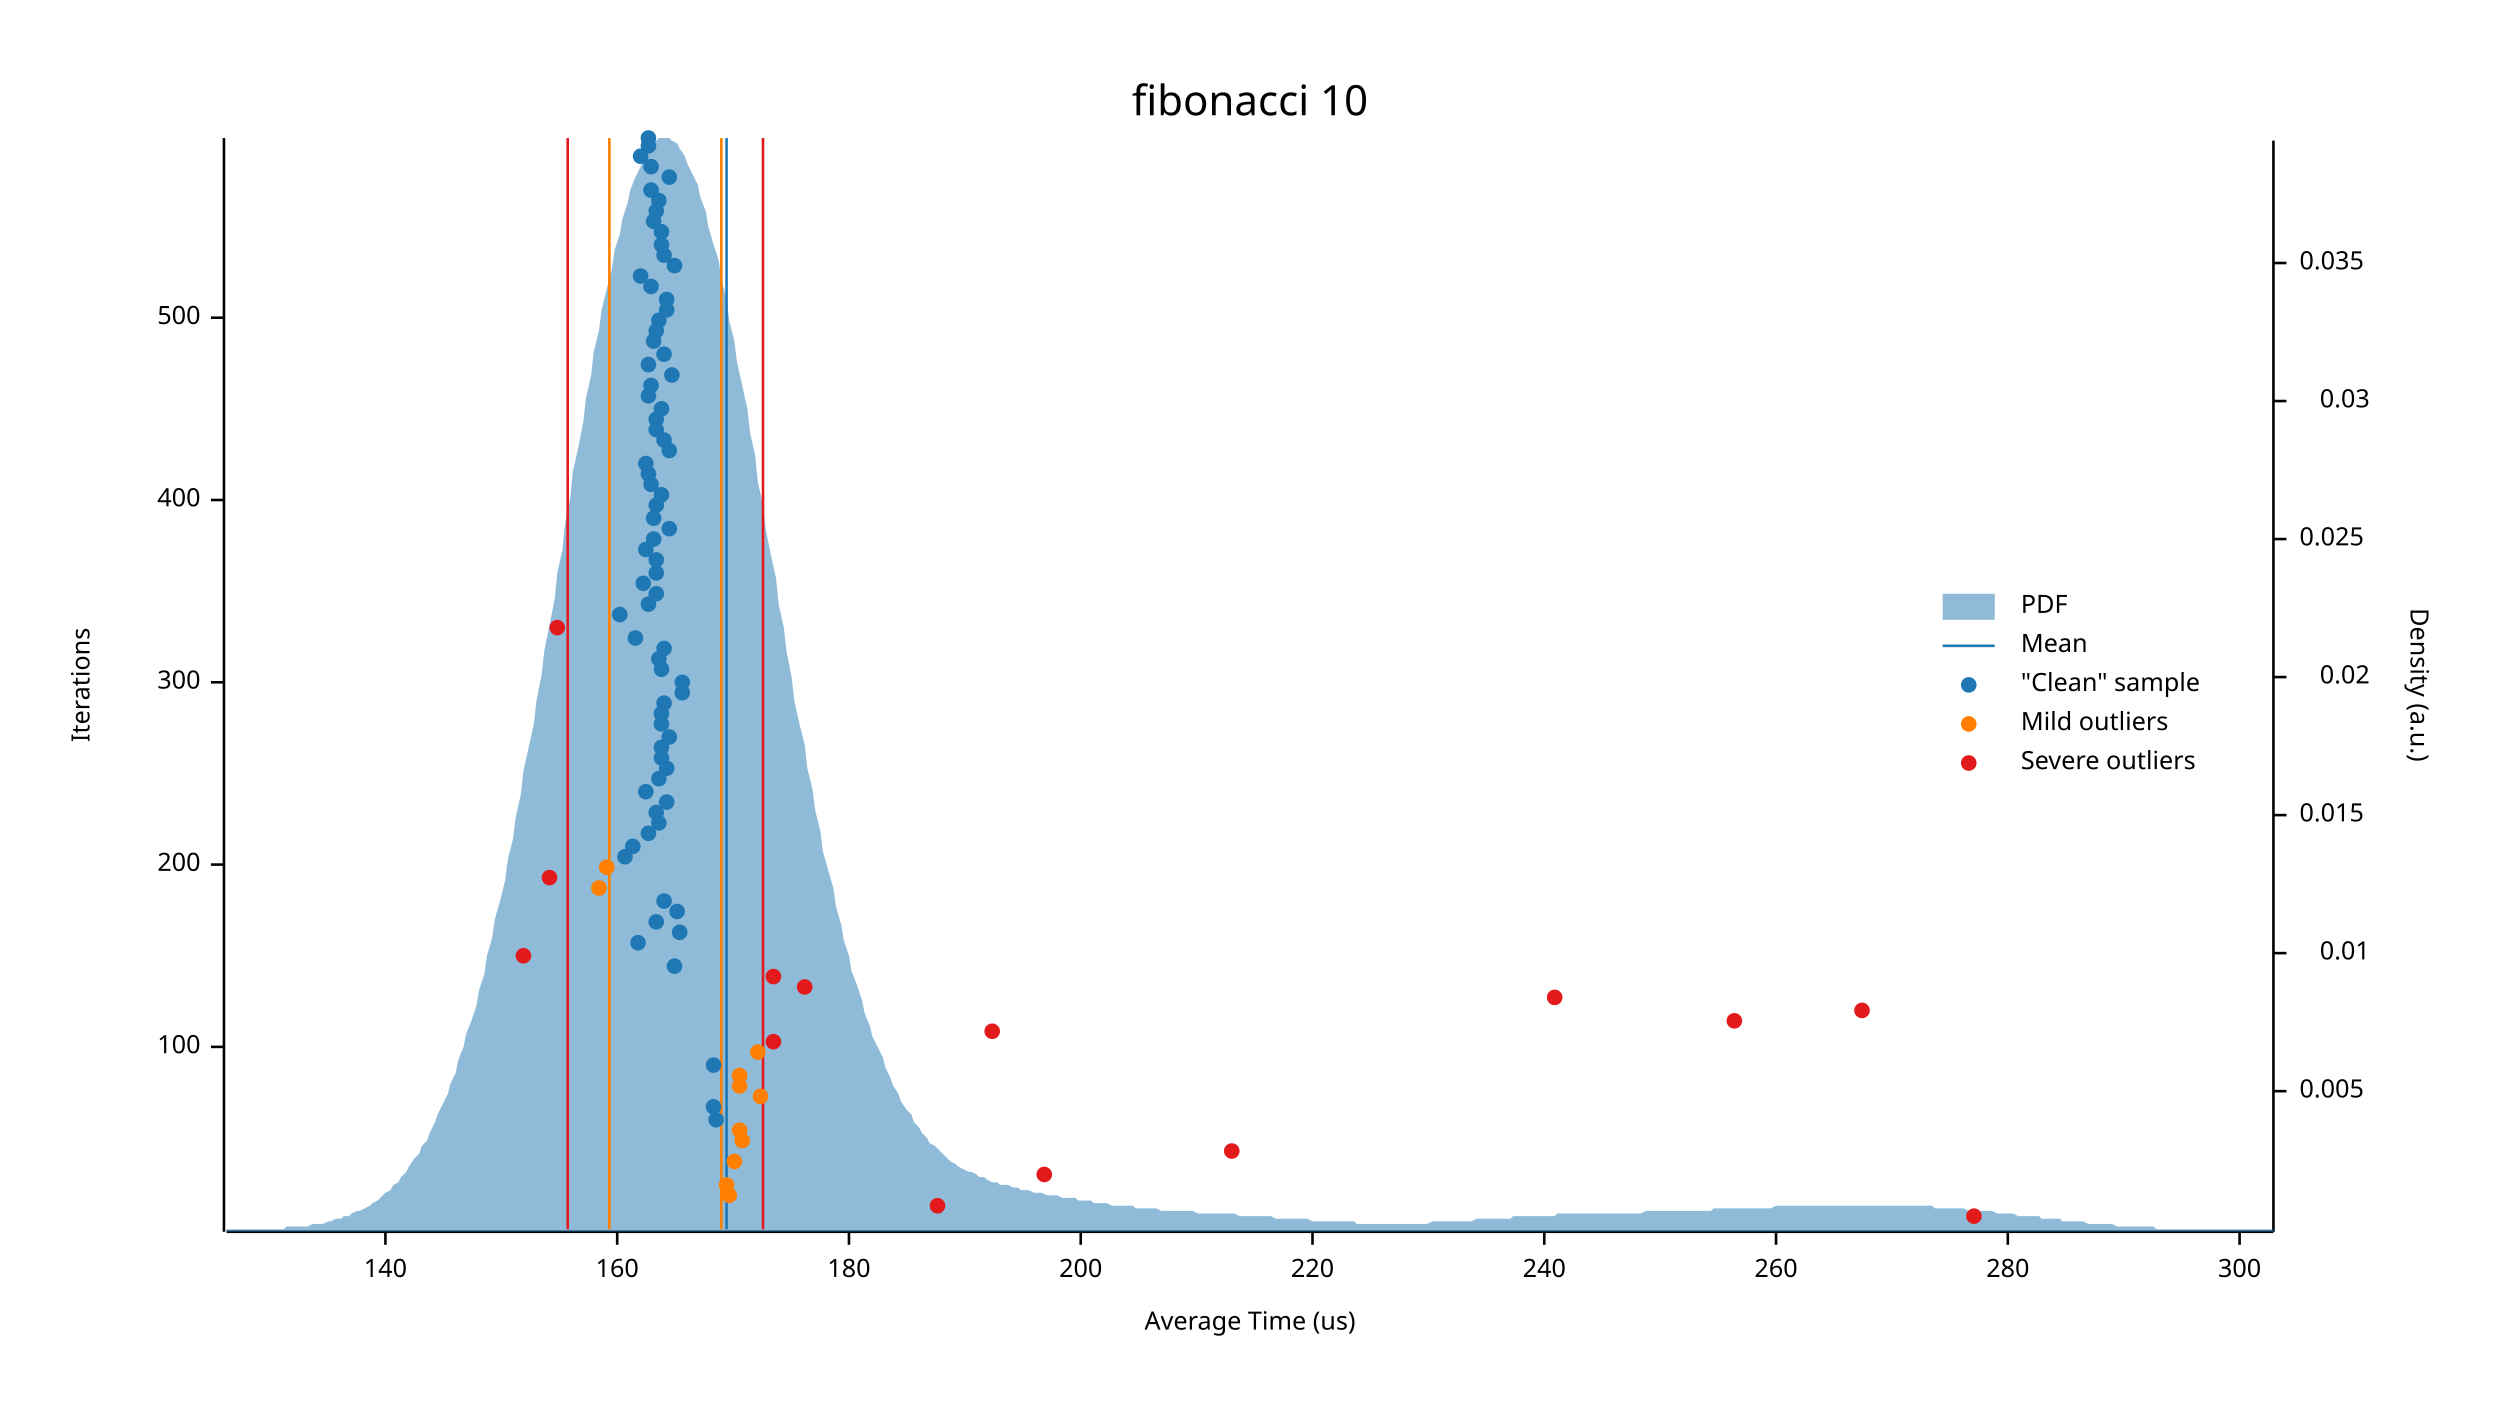
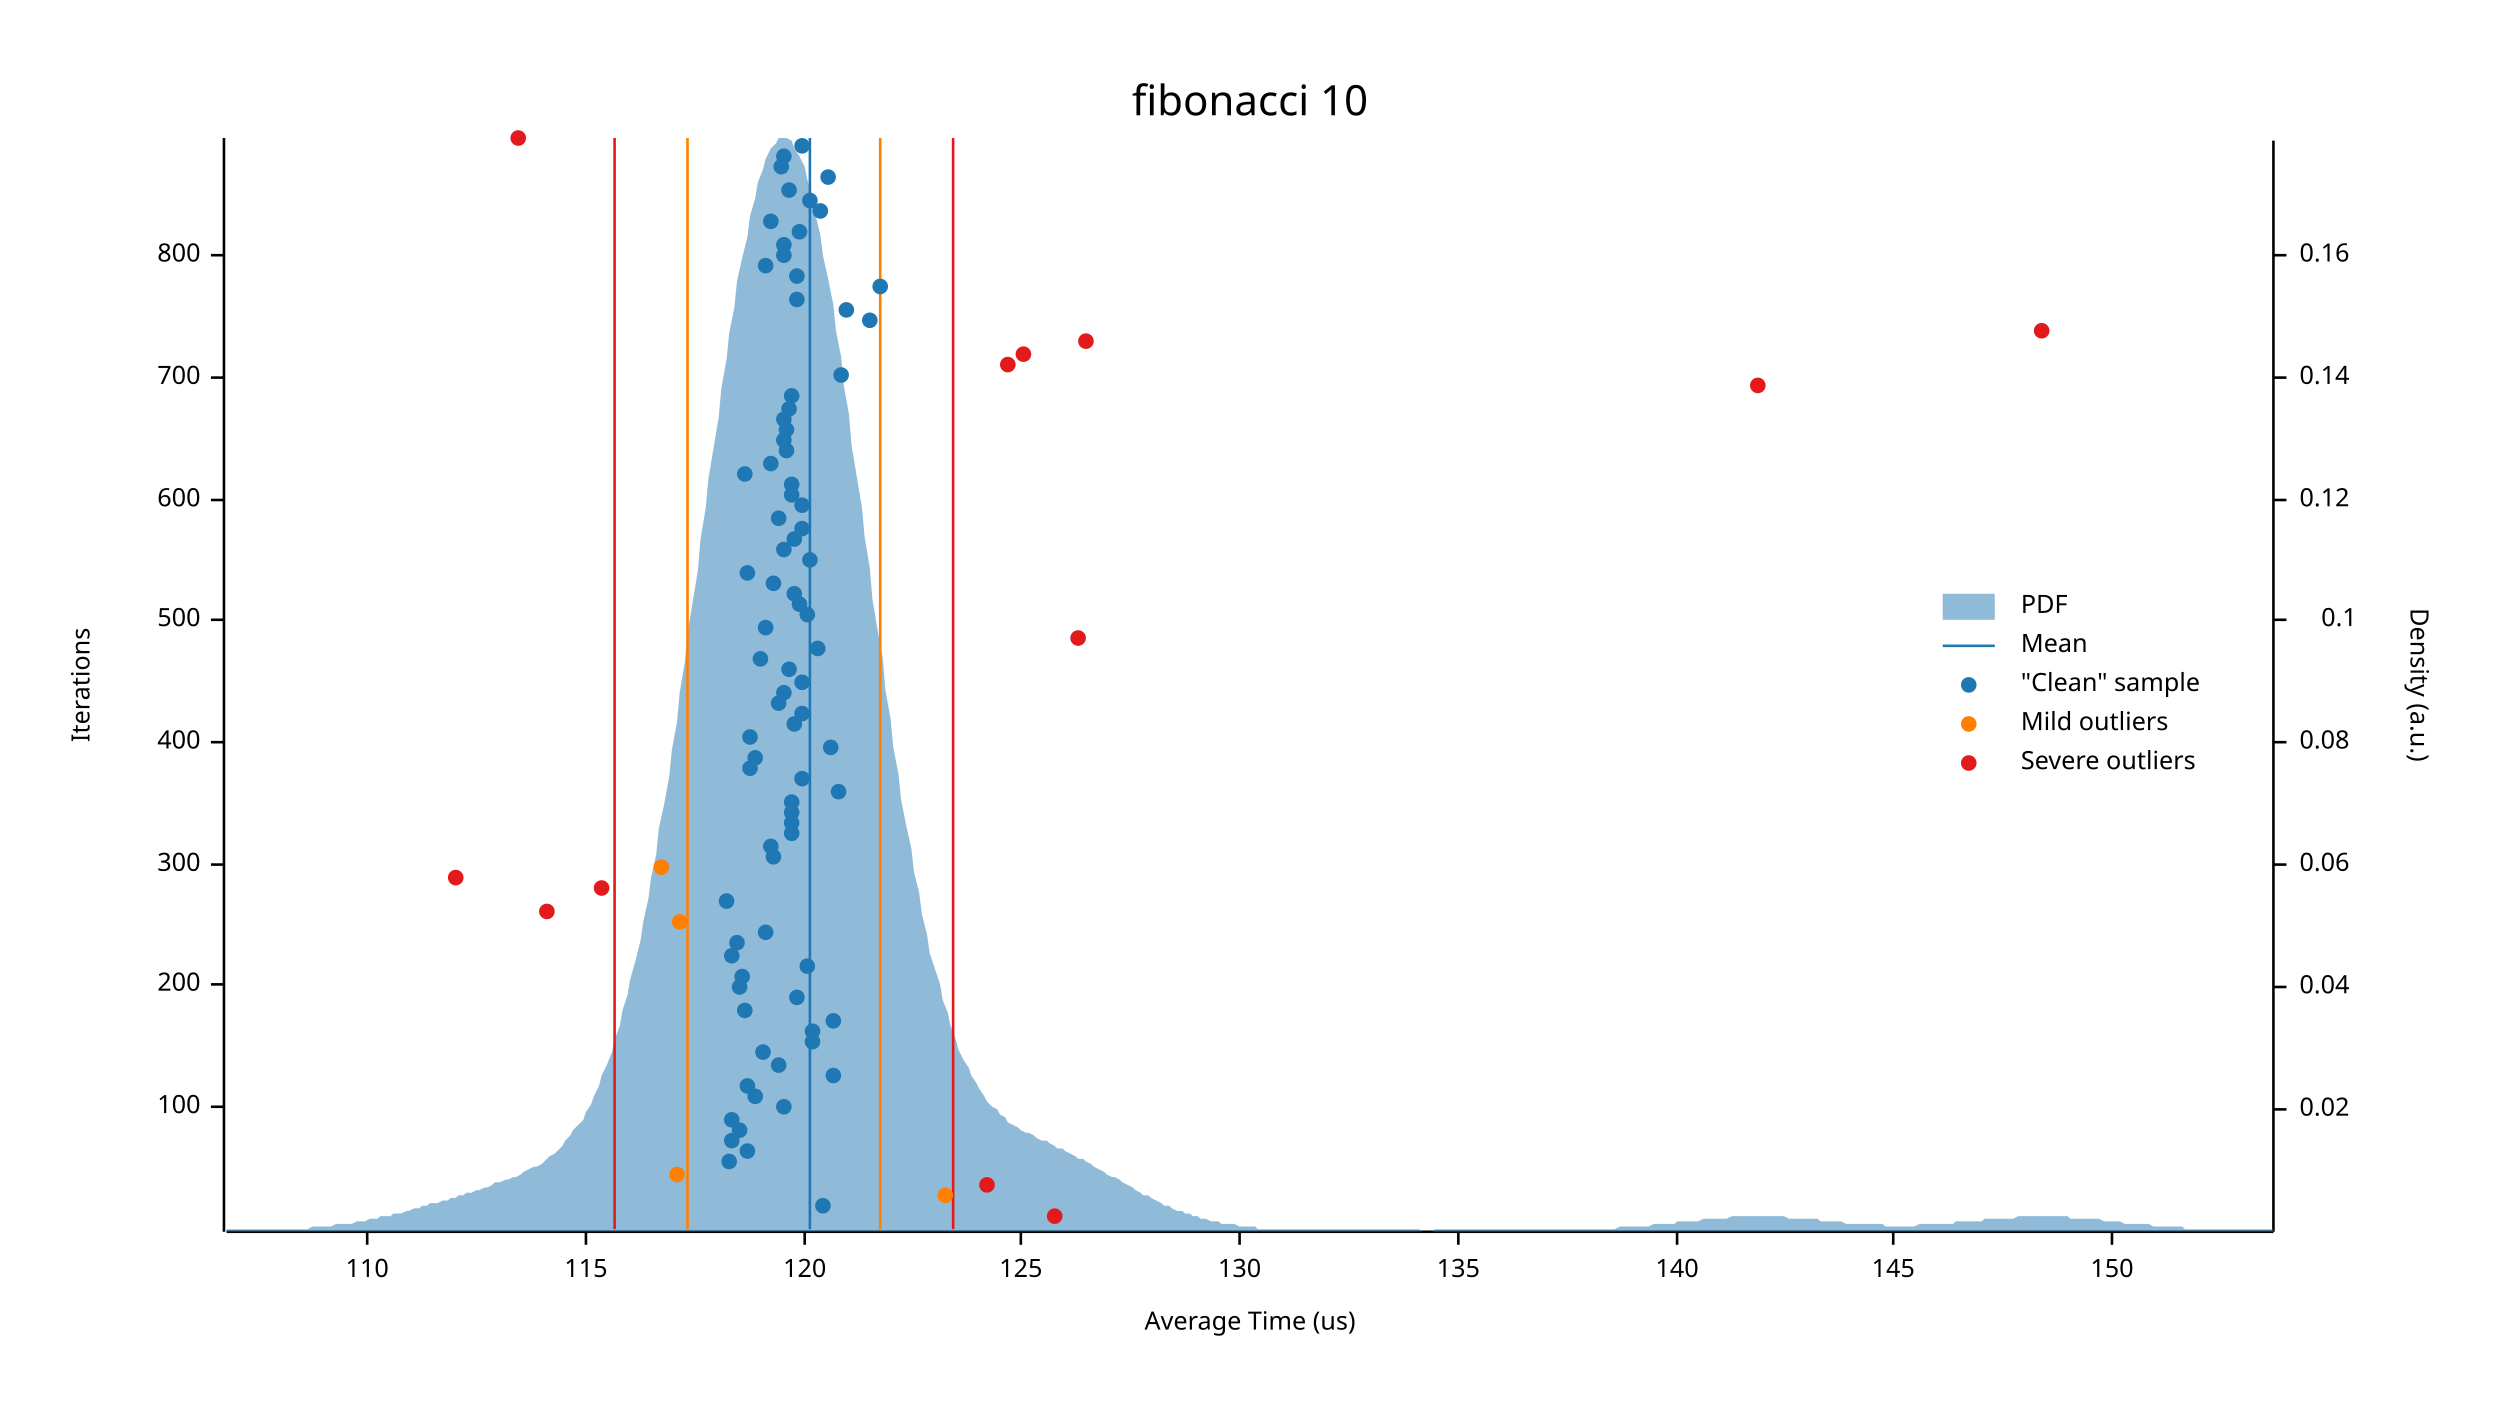
<svg xmlns="http://www.w3.org/2000/svg" width="960" height="540">
  <text x="480" y="32" dy="0.76em" text-anchor="middle" font-family="sans-serif" font-size="16.129" opacity="1" fill="#000000">
fibonacci 10
</text>
  <text x="27" y="263" dy="0.76em" text-anchor="middle" font-family="sans-serif" font-size="9.677" opacity="1" fill="#000000" transform="rotate(270, 27, 263)">
Iterations
</text>
  <text x="480" y="513" dy="-0.5ex" text-anchor="middle" font-family="sans-serif" font-size="9.677" opacity="1" fill="#000000">
Average Time (us)
</text>
  <polyline fill="none" opacity="1" stroke="#000000" stroke-width="1" points="86,53 86,473 " />
-   <text x="77" y="402" dy="0.5ex" text-anchor="end" font-family="sans-serif" font-size="9.677" opacity="1" fill="#000000">
+   <text x="77" y="425" dy="0.5ex" text-anchor="end" font-family="sans-serif" font-size="9.677" opacity="1" fill="#000000">
100
</text>
-   <polyline fill="none" opacity="1" stroke="#000000" stroke-width="1" points="81,402 86,402 " />
+   <polyline fill="none" opacity="1" stroke="#000000" stroke-width="1" points="81,425 86,425 " />
+   <text x="77" y="378" dy="0.5ex" text-anchor="end" font-family="sans-serif" font-size="9.677" opacity="1" fill="#000000">
+ 200
+ </text>
+   <polyline fill="none" opacity="1" stroke="#000000" stroke-width="1" points="81,378 86,378 " />
  <text x="77" y="332" dy="0.5ex" text-anchor="end" font-family="sans-serif" font-size="9.677" opacity="1" fill="#000000">
- 200
+ 300
</text>
  <polyline fill="none" opacity="1" stroke="#000000" stroke-width="1" points="81,332 86,332 " />
-   <text x="77" y="262" dy="0.5ex" text-anchor="end" font-family="sans-serif" font-size="9.677" opacity="1" fill="#000000">
- 300
- </text>
-   <polyline fill="none" opacity="1" stroke="#000000" stroke-width="1" points="81,262 86,262 " />
+   <text x="77" y="285" dy="0.5ex" text-anchor="end" font-family="sans-serif" font-size="9.677" opacity="1" fill="#000000">
+ 400
+ </text>
+   <polyline fill="none" opacity="1" stroke="#000000" stroke-width="1" points="81,285 86,285 " />
+   <text x="77" y="238" dy="0.5ex" text-anchor="end" font-family="sans-serif" font-size="9.677" opacity="1" fill="#000000">
+ 500
+ </text>
+   <polyline fill="none" opacity="1" stroke="#000000" stroke-width="1" points="81,238 86,238 " />
  <text x="77" y="192" dy="0.5ex" text-anchor="end" font-family="sans-serif" font-size="9.677" opacity="1" fill="#000000">
- 400
+ 600
</text>
  <polyline fill="none" opacity="1" stroke="#000000" stroke-width="1" points="81,192 86,192 " />
-   <text x="77" y="122" dy="0.5ex" text-anchor="end" font-family="sans-serif" font-size="9.677" opacity="1" fill="#000000">
- 500
- </text>
-   <polyline fill="none" opacity="1" stroke="#000000" stroke-width="1" points="81,122 86,122 " />
+   <text x="77" y="145" dy="0.5ex" text-anchor="end" font-family="sans-serif" font-size="9.677" opacity="1" fill="#000000">
+ 700
+ </text>
+   <polyline fill="none" opacity="1" stroke="#000000" stroke-width="1" points="81,145 86,145 " />
+   <text x="77" y="98" dy="0.5ex" text-anchor="end" font-family="sans-serif" font-size="9.677" opacity="1" fill="#000000">
+ 800
+ </text>
+   <polyline fill="none" opacity="1" stroke="#000000" stroke-width="1" points="81,98 86,98 " />
  <polyline fill="none" opacity="1" stroke="#000000" stroke-width="1" points="87,473 873,473 " />
-   <text x="148" y="483" dy="0.76em" text-anchor="middle" font-family="sans-serif" font-size="9.677" opacity="1" fill="#000000">
+   <text x="141" y="483" dy="0.76em" text-anchor="middle" font-family="sans-serif" font-size="9.677" opacity="1" fill="#000000">
+ 110
+ </text>
+   <polyline fill="none" opacity="1" stroke="#000000" stroke-width="1" points="141,473 141,478 " />
+   <text x="225" y="483" dy="0.76em" text-anchor="middle" font-family="sans-serif" font-size="9.677" opacity="1" fill="#000000">
+ 115
+ </text>
+   <polyline fill="none" opacity="1" stroke="#000000" stroke-width="1" points="225,473 225,478 " />
+   <text x="309" y="483" dy="0.76em" text-anchor="middle" font-family="sans-serif" font-size="9.677" opacity="1" fill="#000000">
+ 120
+ </text>
+   <polyline fill="none" opacity="1" stroke="#000000" stroke-width="1" points="309,473 309,478 " />
+   <text x="392" y="483" dy="0.76em" text-anchor="middle" font-family="sans-serif" font-size="9.677" opacity="1" fill="#000000">
+ 125
+ </text>
+   <polyline fill="none" opacity="1" stroke="#000000" stroke-width="1" points="392,473 392,478 " />
+   <text x="476" y="483" dy="0.76em" text-anchor="middle" font-family="sans-serif" font-size="9.677" opacity="1" fill="#000000">
+ 130
+ </text>
+   <polyline fill="none" opacity="1" stroke="#000000" stroke-width="1" points="476,473 476,478 " />
+   <text x="560" y="483" dy="0.76em" text-anchor="middle" font-family="sans-serif" font-size="9.677" opacity="1" fill="#000000">
+ 135
+ </text>
+   <polyline fill="none" opacity="1" stroke="#000000" stroke-width="1" points="560,473 560,478 " />
+   <text x="644" y="483" dy="0.76em" text-anchor="middle" font-family="sans-serif" font-size="9.677" opacity="1" fill="#000000">
140
</text>
-   <polyline fill="none" opacity="1" stroke="#000000" stroke-width="1" points="148,473 148,478 " />
-   <text x="237" y="483" dy="0.76em" text-anchor="middle" font-family="sans-serif" font-size="9.677" opacity="1" fill="#000000">
- 160
- </text>
-   <polyline fill="none" opacity="1" stroke="#000000" stroke-width="1" points="237,473 237,478 " />
-   <text x="326" y="483" dy="0.76em" text-anchor="middle" font-family="sans-serif" font-size="9.677" opacity="1" fill="#000000">
- 180
- </text>
-   <polyline fill="none" opacity="1" stroke="#000000" stroke-width="1" points="326,473 326,478 " />
-   <text x="415" y="483" dy="0.76em" text-anchor="middle" font-family="sans-serif" font-size="9.677" opacity="1" fill="#000000">
- 200
- </text>
-   <polyline fill="none" opacity="1" stroke="#000000" stroke-width="1" points="415,473 415,478 " />
-   <text x="504" y="483" dy="0.76em" text-anchor="middle" font-family="sans-serif" font-size="9.677" opacity="1" fill="#000000">
- 220
- </text>
-   <polyline fill="none" opacity="1" stroke="#000000" stroke-width="1" points="504,473 504,478 " />
-   <text x="593" y="483" dy="0.76em" text-anchor="middle" font-family="sans-serif" font-size="9.677" opacity="1" fill="#000000">
- 240
- </text>
-   <polyline fill="none" opacity="1" stroke="#000000" stroke-width="1" points="593,473 593,478 " />
-   <text x="682" y="483" dy="0.76em" text-anchor="middle" font-family="sans-serif" font-size="9.677" opacity="1" fill="#000000">
- 260
- </text>
-   <polyline fill="none" opacity="1" stroke="#000000" stroke-width="1" points="682,473 682,478 " />
-   <text x="771" y="483" dy="0.76em" text-anchor="middle" font-family="sans-serif" font-size="9.677" opacity="1" fill="#000000">
- 280
- </text>
-   <polyline fill="none" opacity="1" stroke="#000000" stroke-width="1" points="771,473 771,478 " />
-   <text x="860" y="483" dy="0.76em" text-anchor="middle" font-family="sans-serif" font-size="9.677" opacity="1" fill="#000000">
- 300
- </text>
-   <polyline fill="none" opacity="1" stroke="#000000" stroke-width="1" points="860,473 860,478 " />
+   <polyline fill="none" opacity="1" stroke="#000000" stroke-width="1" points="644,473 644,478 " />
+   <text x="727" y="483" dy="0.76em" text-anchor="middle" font-family="sans-serif" font-size="9.677" opacity="1" fill="#000000">
+ 145
+ </text>
+   <polyline fill="none" opacity="1" stroke="#000000" stroke-width="1" points="727,473 727,478 " />
+   <text x="811" y="483" dy="0.76em" text-anchor="middle" font-family="sans-serif" font-size="9.677" opacity="1" fill="#000000">
+ 150
+ </text>
+   <polyline fill="none" opacity="1" stroke="#000000" stroke-width="1" points="811,473 811,478 " />
  <text x="933" y="263" dy="0.76em" text-anchor="middle" font-family="sans-serif" font-size="9.677" opacity="1" fill="#000000" transform="rotate(90, 933, 263)">
Density (a.u.)
</text>
  <polyline fill="none" opacity="1" stroke="#000000" stroke-width="1" points="873,54 873,473 " />
-   <text x="883" y="419" dy="0.5ex" text-anchor="start" font-family="sans-serif" font-size="9.677" opacity="1" fill="#000000">
- 0.005
- </text>
-   <polyline fill="none" opacity="1" stroke="#000000" stroke-width="1" points="873,419 878,419 " />
-   <text x="910" y="366" dy="0.5ex" text-anchor="end" font-family="sans-serif" font-size="9.677" opacity="1" fill="#000000">
- 0.01
- </text>
-   <polyline fill="none" opacity="1" stroke="#000000" stroke-width="1" points="873,366 878,366 " />
-   <text x="883" y="313" dy="0.5ex" text-anchor="start" font-family="sans-serif" font-size="9.677" opacity="1" fill="#000000">
- 0.015
- </text>
-   <polyline fill="none" opacity="1" stroke="#000000" stroke-width="1" points="873,313 878,313 " />
-   <text x="910" y="260" dy="0.5ex" text-anchor="end" font-family="sans-serif" font-size="9.677" opacity="1" fill="#000000">
+   <text x="883" y="426" dy="0.5ex" text-anchor="start" font-family="sans-serif" font-size="9.677" opacity="1" fill="#000000">
0.02
</text>
-   <polyline fill="none" opacity="1" stroke="#000000" stroke-width="1" points="873,260 878,260 " />
-   <text x="883" y="207" dy="0.5ex" text-anchor="start" font-family="sans-serif" font-size="9.677" opacity="1" fill="#000000">
- 0.025
- </text>
-   <polyline fill="none" opacity="1" stroke="#000000" stroke-width="1" points="873,207 878,207 " />
-   <text x="910" y="154" dy="0.5ex" text-anchor="end" font-family="sans-serif" font-size="9.677" opacity="1" fill="#000000">
- 0.03
- </text>
-   <polyline fill="none" opacity="1" stroke="#000000" stroke-width="1" points="873,154 878,154 " />
-   <text x="883" y="101" dy="0.5ex" text-anchor="start" font-family="sans-serif" font-size="9.677" opacity="1" fill="#000000">
- 0.035
- </text>
-   <polyline fill="none" opacity="1" stroke="#000000" stroke-width="1" points="873,101 878,101 " />
-   <polygon opacity="0.5" fill="#1F78B4" points="87,472 88,472 90,472 91,472 93,472 94,472 96,472 98,472 99,472 101,472 102,472 104,472 105,472 107,472 109,472 110,471 112,471 113,471 115,471 116,471 118,471 120,470 121,470 123,470 124,470 126,469 127,469 129,468 131,468 132,467 134,467 135,466 137,465 138,465 140,464 142,463 143,462 145,461 146,460 148,458 150,457 151,455 153,454 154,452 156,450 157,448 159,445 161,443 162,440 164,438 165,435 167,431 168,428 170,424 172,420 173,416 175,412 176,407 178,402 179,397 181,392 183,386 184,380 186,374 187,367 189,360 190,353 192,346 194,338 195,330 197,322 198,314 200,305 201,296 203,287 205,278 206,269 208,259 209,250 211,240 213,230 214,220 216,211 217,201 219,191 220,181 222,172 224,162 225,153 227,144 228,135 230,127 231,119 233,111 235,103 236,96 238,90 239,84 241,78 242,73 244,68 246,64 247,61 249,58 250,56 252,54 253,53 255,53 257,53 258,54 260,55 261,57 263,60 264,63 266,67 268,71 269,76 271,81 272,87 274,94 276,100 277,107 279,115 280,123 282,131 283,139 285,148 287,157 288,166 290,175 291,185 293,194 294,203 296,213 298,222 299,232 301,241 302,250 304,260 305,269 307,278 309,286 310,295 312,303 313,311 315,319 316,327 318,334 320,341 321,348 323,355 324,361 326,367 327,373 329,378 331,384 332,389 334,394 335,398 337,402 339,406 340,410 342,414 343,417 345,420 346,423 348,426 350,428 351,431 353,433 354,435 356,437 357,439 359,440 361,442 362,443 364,445 365,446 367,447 368,448 370,449 372,450 373,450 375,451 376,452 378,452 379,453 381,454 383,454 384,455 386,455 387,455 389,456 391,456 392,457 394,457 395,457 397,458 398,458 400,458 402,459 403,459 405,459 406,459 408,460 409,460 411,460 413,460 414,461 416,461 417,461 419,461 420,462 422,462 424,462 425,462 427,463 428,463 430,463 431,463 433,463 435,463 436,464 438,464 439,464 441,464 442,464 444,464 446,465 447,465 449,465 450,465 452,465 454,465 455,465 457,465 458,465 460,466 461,466 463,466 465,466 466,466 468,466 469,466 471,466 472,466 474,466 476,467 477,467 479,467 480,467 482,467 483,467 485,467 487,467 488,467 490,468 491,468 493,468 494,468 496,468 498,468 499,468 501,468 502,468 504,469 505,469 507,469 509,469 510,469 512,469 513,469 515,469 517,469 518,469 520,469 521,470 523,470 524,470 526,470 528,470 529,470 531,470 532,470 534,470 535,470 537,470 539,470 540,470 542,470 543,470 545,470 546,470 548,470 550,469 551,469 553,469 554,469 556,469 557,469 559,469 561,469 562,469 564,469 565,469 567,468 568,468 570,468 572,468 573,468 575,468 576,468 578,468 580,468 581,467 583,467 584,467 586,467 587,467 589,467 591,467 592,467 594,467 595,467 597,467 598,466 600,466 602,466 603,466 605,466 606,466 608,466 609,466 611,466 613,466 614,466 616,466 617,466 619,466 620,466 622,466 624,466 625,466 627,466 628,466 630,466 632,465 633,465 635,465 636,465 638,465 639,465 641,465 643,465 644,465 646,465 647,465 649,465 650,465 652,465 654,465 655,465 657,465 658,464 660,464 661,464 663,464 665,464 666,464 668,464 669,464 671,464 672,464 674,464 676,464 677,464 679,464 680,464 682,463 683,463 685,463 687,463 688,463 690,463 691,463 693,463 695,463 696,463 698,463 699,463 701,463 702,463 704,463 706,463 707,463 709,463 710,463 712,463 713,463 715,463 717,463 718,463 720,463 721,463 723,463 724,463 726,463 728,463 729,463 731,463 732,463 734,463 735,463 737,463 739,463 740,463 742,463 743,464 745,464 746,464 748,464 750,464 751,464 753,464 754,464 756,465 758,465 759,465 761,465 762,465 764,465 765,465 767,466 769,466 770,466 772,466 773,466 775,467 776,467 778,467 780,467 781,467 783,467 784,468 786,468 787,468 789,468 791,468 792,469 794,469 795,469 797,469 798,469 800,469 802,470 803,470 805,470 806,470 808,470 809,470 811,470 813,471 814,471 816,471 817,471 819,471 821,471 822,471 824,471 825,471 827,471 828,472 830,472 832,472 833,472 835,472 836,472 838,472 839,472 841,472 843,472 844,472 846,472 847,472 849,472 850,472 852,472 854,472 855,472 857,472 858,472 860,472 861,472 863,472 865,472 866,472 868,472 869,472 871,472 873,472 873,473 87,473 " />
-   <polyline fill="none" opacity="1" stroke="#1F78B4" stroke-width="1" points="279,472 279,53 " />
-   <polyline fill="none" opacity="1" stroke="#FF7F00" stroke-width="1" points="234,472 234,53 " />
-   <polyline fill="none" opacity="1" stroke="#FF7F00" stroke-width="1" points="277,472 277,53 " />
-   <polyline fill="none" opacity="1" stroke="#E31A1C" stroke-width="1" points="218,472 218,53 " />
-   <polyline fill="none" opacity="1" stroke="#E31A1C" stroke-width="1" points="293,472 293,53 " />
-   <circle cx="275" cy="430" r="3" opacity="1" fill="#1F78B4" stroke="none" />
-   <circle cx="274" cy="425" r="3" opacity="1" fill="#1F78B4" stroke="none" />
-   <circle cx="274" cy="409" r="3" opacity="1" fill="#1F78B4" stroke="none" />
-   <circle cx="259" cy="371" r="3" opacity="1" fill="#1F78B4" stroke="none" />
-   <circle cx="245" cy="362" r="3" opacity="1" fill="#1F78B4" stroke="none" />
-   <circle cx="261" cy="358" r="3" opacity="1" fill="#1F78B4" stroke="none" />
-   <circle cx="252" cy="354" r="3" opacity="1" fill="#1F78B4" stroke="none" />
-   <circle cx="260" cy="350" r="3" opacity="1" fill="#1F78B4" stroke="none" />
-   <circle cx="255" cy="346" r="3" opacity="1" fill="#1F78B4" stroke="none" />
-   <circle cx="240" cy="329" r="3" opacity="1" fill="#1F78B4" stroke="none" />
-   <circle cx="243" cy="325" r="3" opacity="1" fill="#1F78B4" stroke="none" />
-   <circle cx="249" cy="320" r="3" opacity="1" fill="#1F78B4" stroke="none" />
-   <circle cx="253" cy="316" r="3" opacity="1" fill="#1F78B4" stroke="none" />
-   <circle cx="252" cy="312" r="3" opacity="1" fill="#1F78B4" stroke="none" />
-   <circle cx="256" cy="308" r="3" opacity="1" fill="#1F78B4" stroke="none" />
-   <circle cx="248" cy="304" r="3" opacity="1" fill="#1F78B4" stroke="none" />
-   <circle cx="253" cy="299" r="3" opacity="1" fill="#1F78B4" stroke="none" />
-   <circle cx="256" cy="295" r="3" opacity="1" fill="#1F78B4" stroke="none" />
-   <circle cx="254" cy="291" r="3" opacity="1" fill="#1F78B4" stroke="none" />
-   <circle cx="254" cy="287" r="3" opacity="1" fill="#1F78B4" stroke="none" />
-   <circle cx="257" cy="283" r="3" opacity="1" fill="#1F78B4" stroke="none" />
-   <circle cx="254" cy="278" r="3" opacity="1" fill="#1F78B4" stroke="none" />
-   <circle cx="254" cy="274" r="3" opacity="1" fill="#1F78B4" stroke="none" />
-   <circle cx="255" cy="270" r="3" opacity="1" fill="#1F78B4" stroke="none" />
-   <circle cx="262" cy="266" r="3" opacity="1" fill="#1F78B4" stroke="none" />
-   <circle cx="262" cy="262" r="3" opacity="1" fill="#1F78B4" stroke="none" />
-   <circle cx="254" cy="257" r="3" opacity="1" fill="#1F78B4" stroke="none" />
-   <circle cx="253" cy="253" r="3" opacity="1" fill="#1F78B4" stroke="none" />
-   <circle cx="255" cy="249" r="3" opacity="1" fill="#1F78B4" stroke="none" />
-   <circle cx="244" cy="245" r="3" opacity="1" fill="#1F78B4" stroke="none" />
-   <circle cx="238" cy="236" r="3" opacity="1" fill="#1F78B4" stroke="none" />
-   <circle cx="249" cy="232" r="3" opacity="1" fill="#1F78B4" stroke="none" />
-   <circle cx="252" cy="228" r="3" opacity="1" fill="#1F78B4" stroke="none" />
-   <circle cx="247" cy="224" r="3" opacity="1" fill="#1F78B4" stroke="none" />
-   <circle cx="252" cy="220" r="3" opacity="1" fill="#1F78B4" stroke="none" />
-   <circle cx="252" cy="215" r="3" opacity="1" fill="#1F78B4" stroke="none" />
-   <circle cx="248" cy="211" r="3" opacity="1" fill="#1F78B4" stroke="none" />
-   <circle cx="251" cy="207" r="3" opacity="1" fill="#1F78B4" stroke="none" />
-   <circle cx="257" cy="203" r="3" opacity="1" fill="#1F78B4" stroke="none" />
-   <circle cx="251" cy="199" r="3" opacity="1" fill="#1F78B4" stroke="none" />
-   <circle cx="252" cy="194" r="3" opacity="1" fill="#1F78B4" stroke="none" />
-   <circle cx="254" cy="190" r="3" opacity="1" fill="#1F78B4" stroke="none" />
-   <circle cx="250" cy="186" r="3" opacity="1" fill="#1F78B4" stroke="none" />
-   <circle cx="249" cy="182" r="3" opacity="1" fill="#1F78B4" stroke="none" />
-   <circle cx="248" cy="178" r="3" opacity="1" fill="#1F78B4" stroke="none" />
-   <circle cx="257" cy="173" r="3" opacity="1" fill="#1F78B4" stroke="none" />
-   <circle cx="255" cy="169" r="3" opacity="1" fill="#1F78B4" stroke="none" />
-   <circle cx="252" cy="165" r="3" opacity="1" fill="#1F78B4" stroke="none" />
-   <circle cx="252" cy="161" r="3" opacity="1" fill="#1F78B4" stroke="none" />
-   <circle cx="254" cy="157" r="3" opacity="1" fill="#1F78B4" stroke="none" />
-   <circle cx="249" cy="152" r="3" opacity="1" fill="#1F78B4" stroke="none" />
-   <circle cx="250" cy="148" r="3" opacity="1" fill="#1F78B4" stroke="none" />
-   <circle cx="258" cy="144" r="3" opacity="1" fill="#1F78B4" stroke="none" />
-   <circle cx="249" cy="140" r="3" opacity="1" fill="#1F78B4" stroke="none" />
-   <circle cx="255" cy="136" r="3" opacity="1" fill="#1F78B4" stroke="none" />
-   <circle cx="251" cy="131" r="3" opacity="1" fill="#1F78B4" stroke="none" />
-   <circle cx="252" cy="127" r="3" opacity="1" fill="#1F78B4" stroke="none" />
-   <circle cx="253" cy="123" r="3" opacity="1" fill="#1F78B4" stroke="none" />
-   <circle cx="256" cy="119" r="3" opacity="1" fill="#1F78B4" stroke="none" />
-   <circle cx="256" cy="115" r="3" opacity="1" fill="#1F78B4" stroke="none" />
-   <circle cx="250" cy="110" r="3" opacity="1" fill="#1F78B4" stroke="none" />
-   <circle cx="246" cy="106" r="3" opacity="1" fill="#1F78B4" stroke="none" />
-   <circle cx="259" cy="102" r="3" opacity="1" fill="#1F78B4" stroke="none" />
-   <circle cx="255" cy="98" r="3" opacity="1" fill="#1F78B4" stroke="none" />
-   <circle cx="254" cy="94" r="3" opacity="1" fill="#1F78B4" stroke="none" />
-   <circle cx="254" cy="89" r="3" opacity="1" fill="#1F78B4" stroke="none" />
-   <circle cx="251" cy="85" r="3" opacity="1" fill="#1F78B4" stroke="none" />
-   <circle cx="252" cy="81" r="3" opacity="1" fill="#1F78B4" stroke="none" />
-   <circle cx="253" cy="77" r="3" opacity="1" fill="#1F78B4" stroke="none" />
-   <circle cx="250" cy="73" r="3" opacity="1" fill="#1F78B4" stroke="none" />
-   <circle cx="257" cy="68" r="3" opacity="1" fill="#1F78B4" stroke="none" />
-   <circle cx="250" cy="64" r="3" opacity="1" fill="#1F78B4" stroke="none" />
-   <circle cx="246" cy="60" r="3" opacity="1" fill="#1F78B4" stroke="none" />
-   <circle cx="249" cy="56" r="3" opacity="1" fill="#1F78B4" stroke="none" />
-   <circle cx="249" cy="53" r="3" opacity="1" fill="#1F78B4" stroke="none" />
-   <circle cx="280" cy="459" r="3" opacity="1" fill="#FF7F00" stroke="none" />
-   <circle cx="279" cy="455" r="3" opacity="1" fill="#FF7F00" stroke="none" />
-   <circle cx="282" cy="446" r="3" opacity="1" fill="#FF7F00" stroke="none" />
-   <circle cx="285" cy="438" r="3" opacity="1" fill="#FF7F00" stroke="none" />
-   <circle cx="284" cy="434" r="3" opacity="1" fill="#FF7F00" stroke="none" />
-   <circle cx="292" cy="421" r="3" opacity="1" fill="#FF7F00" stroke="none" />
-   <circle cx="284" cy="417" r="3" opacity="1" fill="#FF7F00" stroke="none" />
-   <circle cx="284" cy="413" r="3" opacity="1" fill="#FF7F00" stroke="none" />
-   <circle cx="291" cy="404" r="3" opacity="1" fill="#FF7F00" stroke="none" />
-   <circle cx="230" cy="341" r="3" opacity="1" fill="#FF7F00" stroke="none" />
-   <circle cx="233" cy="333" r="3" opacity="1" fill="#FF7F00" stroke="none" />
-   <circle cx="758" cy="467" r="3" opacity="1" fill="#E31A1C" stroke="none" />
-   <circle cx="360" cy="463" r="3" opacity="1" fill="#E31A1C" stroke="none" />
-   <circle cx="401" cy="451" r="3" opacity="1" fill="#E31A1C" stroke="none" />
-   <circle cx="473" cy="442" r="3" opacity="1" fill="#E31A1C" stroke="none" />
-   <circle cx="297" cy="400" r="3" opacity="1" fill="#E31A1C" stroke="none" />
-   <circle cx="381" cy="396" r="3" opacity="1" fill="#E31A1C" stroke="none" />
-   <circle cx="666" cy="392" r="3" opacity="1" fill="#E31A1C" stroke="none" />
-   <circle cx="715" cy="388" r="3" opacity="1" fill="#E31A1C" stroke="none" />
-   <circle cx="597" cy="383" r="3" opacity="1" fill="#E31A1C" stroke="none" />
-   <circle cx="309" cy="379" r="3" opacity="1" fill="#E31A1C" stroke="none" />
-   <circle cx="297" cy="375" r="3" opacity="1" fill="#E31A1C" stroke="none" />
-   <circle cx="201" cy="367" r="3" opacity="1" fill="#E31A1C" stroke="none" />
-   <circle cx="211" cy="337" r="3" opacity="1" fill="#E31A1C" stroke="none" />
-   <circle cx="214" cy="241" r="3" opacity="1" fill="#E31A1C" stroke="none" />
+   <polyline fill="none" opacity="1" stroke="#000000" stroke-width="1" points="873,426 878,426 " />
+   <text x="883" y="379" dy="0.5ex" text-anchor="start" font-family="sans-serif" font-size="9.677" opacity="1" fill="#000000">
+ 0.04
+ </text>
+   <polyline fill="none" opacity="1" stroke="#000000" stroke-width="1" points="873,379 878,379 " />
+   <text x="883" y="332" dy="0.5ex" text-anchor="start" font-family="sans-serif" font-size="9.677" opacity="1" fill="#000000">
+ 0.06
+ </text>
+   <polyline fill="none" opacity="1" stroke="#000000" stroke-width="1" points="873,332 878,332 " />
+   <text x="883" y="285" dy="0.5ex" text-anchor="start" font-family="sans-serif" font-size="9.677" opacity="1" fill="#000000">
+ 0.08
+ </text>
+   <polyline fill="none" opacity="1" stroke="#000000" stroke-width="1" points="873,285 878,285 " />
+   <text x="905" y="238" dy="0.5ex" text-anchor="end" font-family="sans-serif" font-size="9.677" opacity="1" fill="#000000">
+ 0.1
+ </text>
+   <polyline fill="none" opacity="1" stroke="#000000" stroke-width="1" points="873,238 878,238 " />
+   <text x="883" y="192" dy="0.5ex" text-anchor="start" font-family="sans-serif" font-size="9.677" opacity="1" fill="#000000">
+ 0.12
+ </text>
+   <polyline fill="none" opacity="1" stroke="#000000" stroke-width="1" points="873,192 878,192 " />
+   <text x="883" y="145" dy="0.5ex" text-anchor="start" font-family="sans-serif" font-size="9.677" opacity="1" fill="#000000">
+ 0.14
+ </text>
+   <polyline fill="none" opacity="1" stroke="#000000" stroke-width="1" points="873,145 878,145 " />
+   <text x="883" y="98" dy="0.5ex" text-anchor="start" font-family="sans-serif" font-size="9.677" opacity="1" fill="#000000">
+ 0.16
+ </text>
+   <polyline fill="none" opacity="1" stroke="#000000" stroke-width="1" points="873,98 878,98 " />
+   <polygon opacity="0.5" fill="#1F78B4" points="87,472 88,472 90,472 91,472 93,472 94,472 96,472 98,472 99,472 101,472 102,472 104,472 105,472 107,472 109,472 110,472 112,472 113,472 115,472 116,472 118,472 120,471 121,471 123,471 124,471 126,471 127,471 129,470 131,470 132,470 134,470 135,470 137,469 138,469 140,469 142,468 143,468 145,468 146,467 148,467 150,467 151,466 153,466 154,466 156,465 157,465 159,464 161,464 162,463 164,463 165,462 167,462 168,462 170,461 172,461 173,460 175,460 176,459 178,459 179,458 181,458 183,457 184,457 186,456 187,456 189,455 190,454 192,454 194,453 195,453 197,452 198,452 200,451 201,450 203,449 205,448 206,448 208,447 209,446 211,444 213,443 214,442 216,440 217,438 219,436 220,434 222,432 224,430 225,427 227,424 228,421 230,417 231,413 233,409 235,404 236,399 238,394 239,388 241,382 242,376 244,369 246,361 247,354 249,345 250,337 252,328 253,318 255,309 257,298 258,288 260,277 261,266 263,254 264,243 266,231 268,219 269,207 271,195 272,184 274,172 276,160 277,149 279,138 280,128 282,118 283,108 285,99 287,91 288,83 290,76 291,70 293,65 294,61 296,57 298,55 299,53 301,53 302,53 304,54 305,57 307,60 309,64 310,69 312,75 313,82 315,90 316,98 318,107 320,117 321,127 323,137 324,148 326,159 327,171 329,183 331,195 332,206 334,218 335,230 337,242 339,253 340,265 342,276 343,287 345,297 346,307 348,317 350,326 351,335 353,343 354,351 356,359 357,366 359,372 361,378 362,384 364,389 365,394 367,399 368,403 370,407 372,410 373,413 375,416 376,418 378,421 379,423 381,425 383,426 384,428 386,429 387,431 389,432 391,433 392,434 394,435 395,435 397,436 398,437 400,438 402,438 403,439 405,440 406,441 408,441 409,442 411,443 413,444 414,445 416,445 417,446 419,447 420,448 422,449 424,450 425,451 427,452 428,452 430,453 431,454 433,455 435,456 436,457 438,458 439,459 441,459 442,460 444,461 446,462 447,463 449,463 450,464 452,465 454,465 455,466 457,466 458,467 460,467 461,468 463,468 465,469 466,469 468,469 469,470 471,470 472,470 474,470 476,471 477,471 479,471 480,471 482,471 483,472 485,472 487,472 488,472 490,472 491,472 493,472 494,472 496,472 498,472 499,472 501,472 502,472 504,472 505,472 507,472 509,472 510,472 512,472 513,472 515,472 517,472 518,472 520,472 521,472 523,472 524,472 526,472 528,472 529,472 531,472 532,472 534,472 535,472 537,472 539,472 540,472 542,472 543,472 545,472 546,473 548,473 550,473 551,472 553,472 554,472 556,472 557,472 559,472 561,472 562,472 564,472 565,472 567,472 568,472 570,472 572,472 573,472 575,472 576,472 578,472 580,472 581,472 583,472 584,472 586,472 587,472 589,472 591,472 592,472 594,472 595,472 597,472 598,472 600,472 602,472 603,472 605,472 606,472 608,472 609,472 611,472 613,472 614,472 616,472 617,472 619,472 620,472 622,471 624,471 625,471 627,471 628,471 630,471 632,471 633,471 635,470 636,470 638,470 639,470 641,470 643,470 644,469 646,469 647,469 649,469 650,469 652,469 654,468 655,468 657,468 658,468 660,468 661,468 663,468 665,467 666,467 668,467 669,467 671,467 672,467 674,467 676,467 677,467 679,467 680,467 682,467 683,467 685,467 687,468 688,468 690,468 691,468 693,468 695,468 696,468 698,468 699,469 701,469 702,469 704,469 706,469 707,469 709,470 710,470 712,470 713,470 715,470 717,470 718,470 720,470 721,470 723,470 724,471 726,471 728,471 729,471 731,471 732,471 734,471 735,471 737,470 739,470 740,470 742,470 743,470 745,470 746,470 748,470 750,470 751,469 753,469 754,469 756,469 758,469 759,469 761,469 762,468 764,468 765,468 767,468 769,468 770,468 772,468 773,468 775,467 776,467 778,467 780,467 781,467 783,467 784,467 786,467 787,467 789,467 791,467 792,467 794,467 795,468 797,468 798,468 800,468 802,468 803,468 805,468 806,468 808,469 809,469 811,469 813,469 814,469 816,470 817,470 819,470 821,470 822,470 824,470 825,470 827,471 828,471 830,471 832,471 833,471 835,471 836,471 838,471 839,472 841,472 843,472 844,472 846,472 847,472 849,472 850,472 852,472 854,472 855,472 857,472 858,472 860,472 861,472 863,472 865,472 866,472 868,472 869,472 871,472 873,472 873,473 87,473 " />
+   <polyline fill="none" opacity="1" stroke="#1F78B4" stroke-width="1" points="311,472 311,53 " />
+   <polyline fill="none" opacity="1" stroke="#FF7F00" stroke-width="1" points="264,472 264,53 " />
+   <polyline fill="none" opacity="1" stroke="#FF7F00" stroke-width="1" points="338,472 338,53 " />
+   <polyline fill="none" opacity="1" stroke="#E31A1C" stroke-width="1" points="236,472 236,53 " />
+   <polyline fill="none" opacity="1" stroke="#E31A1C" stroke-width="1" points="366,472 366,53 " />
+   <circle cx="316" cy="463" r="3" opacity="1" fill="#1F78B4" stroke="none" />
+   <circle cx="280" cy="446" r="3" opacity="1" fill="#1F78B4" stroke="none" />
+   <circle cx="287" cy="442" r="3" opacity="1" fill="#1F78B4" stroke="none" />
+   <circle cx="281" cy="438" r="3" opacity="1" fill="#1F78B4" stroke="none" />
+   <circle cx="284" cy="434" r="3" opacity="1" fill="#1F78B4" stroke="none" />
+   <circle cx="281" cy="430" r="3" opacity="1" fill="#1F78B4" stroke="none" />
+   <circle cx="301" cy="425" r="3" opacity="1" fill="#1F78B4" stroke="none" />
+   <circle cx="290" cy="421" r="3" opacity="1" fill="#1F78B4" stroke="none" />
+   <circle cx="287" cy="417" r="3" opacity="1" fill="#1F78B4" stroke="none" />
+   <circle cx="320" cy="413" r="3" opacity="1" fill="#1F78B4" stroke="none" />
+   <circle cx="299" cy="409" r="3" opacity="1" fill="#1F78B4" stroke="none" />
+   <circle cx="293" cy="404" r="3" opacity="1" fill="#1F78B4" stroke="none" />
+   <circle cx="312" cy="400" r="3" opacity="1" fill="#1F78B4" stroke="none" />
+   <circle cx="312" cy="396" r="3" opacity="1" fill="#1F78B4" stroke="none" />
+   <circle cx="320" cy="392" r="3" opacity="1" fill="#1F78B4" stroke="none" />
+   <circle cx="286" cy="388" r="3" opacity="1" fill="#1F78B4" stroke="none" />
+   <circle cx="306" cy="383" r="3" opacity="1" fill="#1F78B4" stroke="none" />
+   <circle cx="284" cy="379" r="3" opacity="1" fill="#1F78B4" stroke="none" />
+   <circle cx="285" cy="375" r="3" opacity="1" fill="#1F78B4" stroke="none" />
+   <circle cx="310" cy="371" r="3" opacity="1" fill="#1F78B4" stroke="none" />
+   <circle cx="281" cy="367" r="3" opacity="1" fill="#1F78B4" stroke="none" />
+   <circle cx="283" cy="362" r="3" opacity="1" fill="#1F78B4" stroke="none" />
+   <circle cx="294" cy="358" r="3" opacity="1" fill="#1F78B4" stroke="none" />
+   <circle cx="279" cy="346" r="3" opacity="1" fill="#1F78B4" stroke="none" />
+   <circle cx="297" cy="329" r="3" opacity="1" fill="#1F78B4" stroke="none" />
+   <circle cx="296" cy="325" r="3" opacity="1" fill="#1F78B4" stroke="none" />
+   <circle cx="304" cy="320" r="3" opacity="1" fill="#1F78B4" stroke="none" />
+   <circle cx="304" cy="316" r="3" opacity="1" fill="#1F78B4" stroke="none" />
+   <circle cx="304" cy="312" r="3" opacity="1" fill="#1F78B4" stroke="none" />
+   <circle cx="304" cy="308" r="3" opacity="1" fill="#1F78B4" stroke="none" />
+   <circle cx="322" cy="304" r="3" opacity="1" fill="#1F78B4" stroke="none" />
+   <circle cx="308" cy="299" r="3" opacity="1" fill="#1F78B4" stroke="none" />
+   <circle cx="288" cy="295" r="3" opacity="1" fill="#1F78B4" stroke="none" />
+   <circle cx="290" cy="291" r="3" opacity="1" fill="#1F78B4" stroke="none" />
+   <circle cx="319" cy="287" r="3" opacity="1" fill="#1F78B4" stroke="none" />
+   <circle cx="288" cy="283" r="3" opacity="1" fill="#1F78B4" stroke="none" />
+   <circle cx="305" cy="278" r="3" opacity="1" fill="#1F78B4" stroke="none" />
+   <circle cx="308" cy="274" r="3" opacity="1" fill="#1F78B4" stroke="none" />
+   <circle cx="299" cy="270" r="3" opacity="1" fill="#1F78B4" stroke="none" />
+   <circle cx="301" cy="266" r="3" opacity="1" fill="#1F78B4" stroke="none" />
+   <circle cx="308" cy="262" r="3" opacity="1" fill="#1F78B4" stroke="none" />
+   <circle cx="303" cy="257" r="3" opacity="1" fill="#1F78B4" stroke="none" />
+   <circle cx="292" cy="253" r="3" opacity="1" fill="#1F78B4" stroke="none" />
+   <circle cx="314" cy="249" r="3" opacity="1" fill="#1F78B4" stroke="none" />
+   <circle cx="294" cy="241" r="3" opacity="1" fill="#1F78B4" stroke="none" />
+   <circle cx="310" cy="236" r="3" opacity="1" fill="#1F78B4" stroke="none" />
+   <circle cx="307" cy="232" r="3" opacity="1" fill="#1F78B4" stroke="none" />
+   <circle cx="305" cy="228" r="3" opacity="1" fill="#1F78B4" stroke="none" />
+   <circle cx="297" cy="224" r="3" opacity="1" fill="#1F78B4" stroke="none" />
+   <circle cx="287" cy="220" r="3" opacity="1" fill="#1F78B4" stroke="none" />
+   <circle cx="311" cy="215" r="3" opacity="1" fill="#1F78B4" stroke="none" />
+   <circle cx="301" cy="211" r="3" opacity="1" fill="#1F78B4" stroke="none" />
+   <circle cx="305" cy="207" r="3" opacity="1" fill="#1F78B4" stroke="none" />
+   <circle cx="308" cy="203" r="3" opacity="1" fill="#1F78B4" stroke="none" />
+   <circle cx="299" cy="199" r="3" opacity="1" fill="#1F78B4" stroke="none" />
+   <circle cx="308" cy="194" r="3" opacity="1" fill="#1F78B4" stroke="none" />
+   <circle cx="304" cy="190" r="3" opacity="1" fill="#1F78B4" stroke="none" />
+   <circle cx="304" cy="186" r="3" opacity="1" fill="#1F78B4" stroke="none" />
+   <circle cx="286" cy="182" r="3" opacity="1" fill="#1F78B4" stroke="none" />
+   <circle cx="296" cy="178" r="3" opacity="1" fill="#1F78B4" stroke="none" />
+   <circle cx="302" cy="173" r="3" opacity="1" fill="#1F78B4" stroke="none" />
+   <circle cx="301" cy="169" r="3" opacity="1" fill="#1F78B4" stroke="none" />
+   <circle cx="302" cy="165" r="3" opacity="1" fill="#1F78B4" stroke="none" />
+   <circle cx="301" cy="161" r="3" opacity="1" fill="#1F78B4" stroke="none" />
+   <circle cx="303" cy="157" r="3" opacity="1" fill="#1F78B4" stroke="none" />
+   <circle cx="304" cy="152" r="3" opacity="1" fill="#1F78B4" stroke="none" />
+   <circle cx="323" cy="144" r="3" opacity="1" fill="#1F78B4" stroke="none" />
+   <circle cx="334" cy="123" r="3" opacity="1" fill="#1F78B4" stroke="none" />
+   <circle cx="325" cy="119" r="3" opacity="1" fill="#1F78B4" stroke="none" />
+   <circle cx="306" cy="115" r="3" opacity="1" fill="#1F78B4" stroke="none" />
+   <circle cx="338" cy="110" r="3" opacity="1" fill="#1F78B4" stroke="none" />
+   <circle cx="306" cy="106" r="3" opacity="1" fill="#1F78B4" stroke="none" />
+   <circle cx="294" cy="102" r="3" opacity="1" fill="#1F78B4" stroke="none" />
+   <circle cx="301" cy="98" r="3" opacity="1" fill="#1F78B4" stroke="none" />
+   <circle cx="301" cy="94" r="3" opacity="1" fill="#1F78B4" stroke="none" />
+   <circle cx="307" cy="89" r="3" opacity="1" fill="#1F78B4" stroke="none" />
+   <circle cx="296" cy="85" r="3" opacity="1" fill="#1F78B4" stroke="none" />
+   <circle cx="315" cy="81" r="3" opacity="1" fill="#1F78B4" stroke="none" />
+   <circle cx="311" cy="77" r="3" opacity="1" fill="#1F78B4" stroke="none" />
+   <circle cx="303" cy="73" r="3" opacity="1" fill="#1F78B4" stroke="none" />
+   <circle cx="318" cy="68" r="3" opacity="1" fill="#1F78B4" stroke="none" />
+   <circle cx="300" cy="64" r="3" opacity="1" fill="#1F78B4" stroke="none" />
+   <circle cx="301" cy="60" r="3" opacity="1" fill="#1F78B4" stroke="none" />
+   <circle cx="308" cy="56" r="3" opacity="1" fill="#1F78B4" stroke="none" />
+   <circle cx="363" cy="459" r="3" opacity="1" fill="#FF7F00" stroke="none" />
+   <circle cx="260" cy="451" r="3" opacity="1" fill="#FF7F00" stroke="none" />
+   <circle cx="261" cy="354" r="3" opacity="1" fill="#FF7F00" stroke="none" />
+   <circle cx="254" cy="333" r="3" opacity="1" fill="#FF7F00" stroke="none" />
+   <circle cx="405" cy="467" r="3" opacity="1" fill="#E31A1C" stroke="none" />
+   <circle cx="379" cy="455" r="3" opacity="1" fill="#E31A1C" stroke="none" />
+   <circle cx="210" cy="350" r="3" opacity="1" fill="#E31A1C" stroke="none" />
+   <circle cx="231" cy="341" r="3" opacity="1" fill="#E31A1C" stroke="none" />
+   <circle cx="175" cy="337" r="3" opacity="1" fill="#E31A1C" stroke="none" />
+   <circle cx="414" cy="245" r="3" opacity="1" fill="#E31A1C" stroke="none" />
+   <circle cx="675" cy="148" r="3" opacity="1" fill="#E31A1C" stroke="none" />
+   <circle cx="387" cy="140" r="3" opacity="1" fill="#E31A1C" stroke="none" />
+   <circle cx="393" cy="136" r="3" opacity="1" fill="#E31A1C" stroke="none" />
+   <circle cx="417" cy="131" r="3" opacity="1" fill="#E31A1C" stroke="none" />
+   <circle cx="784" cy="127" r="3" opacity="1" fill="#E31A1C" stroke="none" />
+   <circle cx="199" cy="53" r="3" opacity="1" fill="#E31A1C" stroke="none" />
  <text x="776" y="228" dy="0.76em" text-anchor="start" font-family="sans-serif" font-size="9.677" opacity="1" fill="#000000">
PDF
</text>
  <text x="776" y="243" dy="0.76em" text-anchor="start" font-family="sans-serif" font-size="9.677" opacity="1" fill="#000000">
Mean
</text>
  <text x="776" y="258" dy="0.76em" text-anchor="start" font-family="sans-serif" font-size="9.677" opacity="1" fill="#000000">
"Clean" sample
</text>
  <text x="776" y="273" dy="0.76em" text-anchor="start" font-family="sans-serif" font-size="9.677" opacity="1" fill="#000000">
Mild outliers
</text>
  <text x="776" y="288" dy="0.76em" text-anchor="start" font-family="sans-serif" font-size="9.677" opacity="1" fill="#000000">
Severe outliers
</text>
  <rect x="746" y="228" width="20" height="10" opacity="0.5" fill="#1F78B4" stroke="none" />
  <polyline fill="none" opacity="1" stroke="#1F78B4" stroke-width="1" points="746,248 766,248 " />
  <circle cx="756" cy="263" r="3" opacity="1" fill="#1F78B4" stroke="none" />
  <circle cx="756" cy="278" r="3" opacity="1" fill="#FF7F00" stroke="none" />
  <circle cx="756" cy="293" r="3" opacity="1" fill="#E31A1C" stroke="none" />
</svg>
